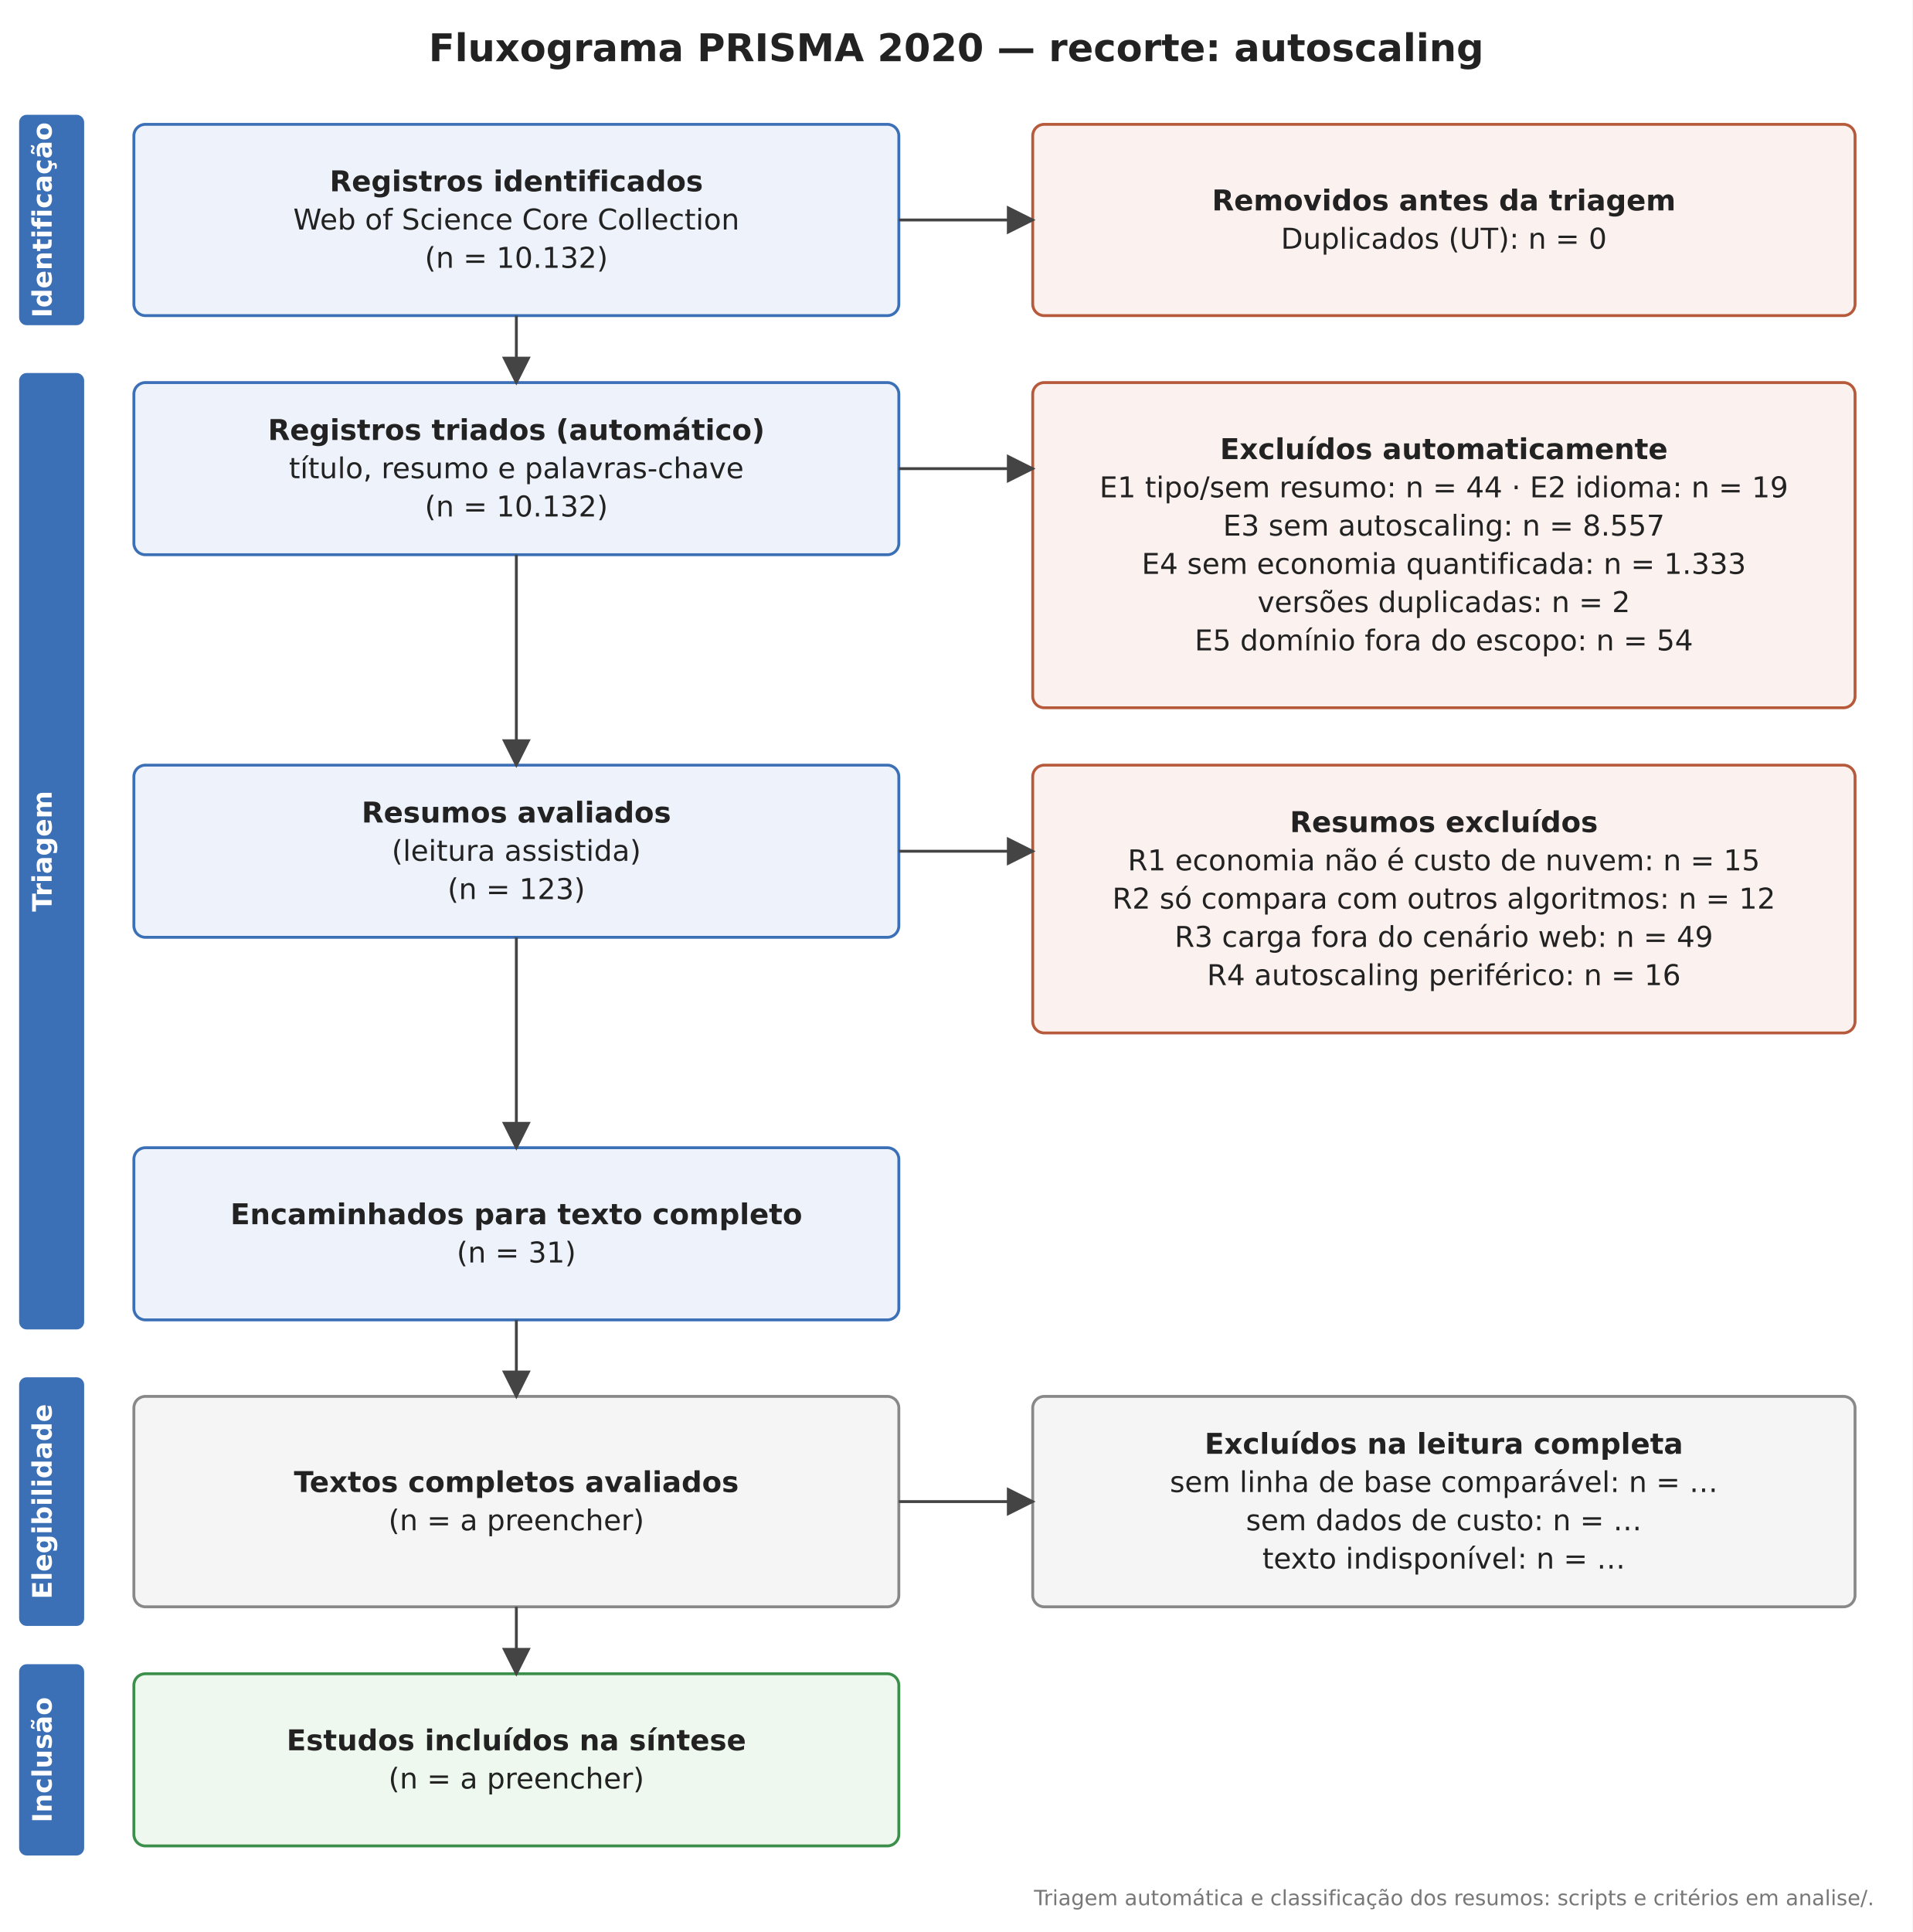
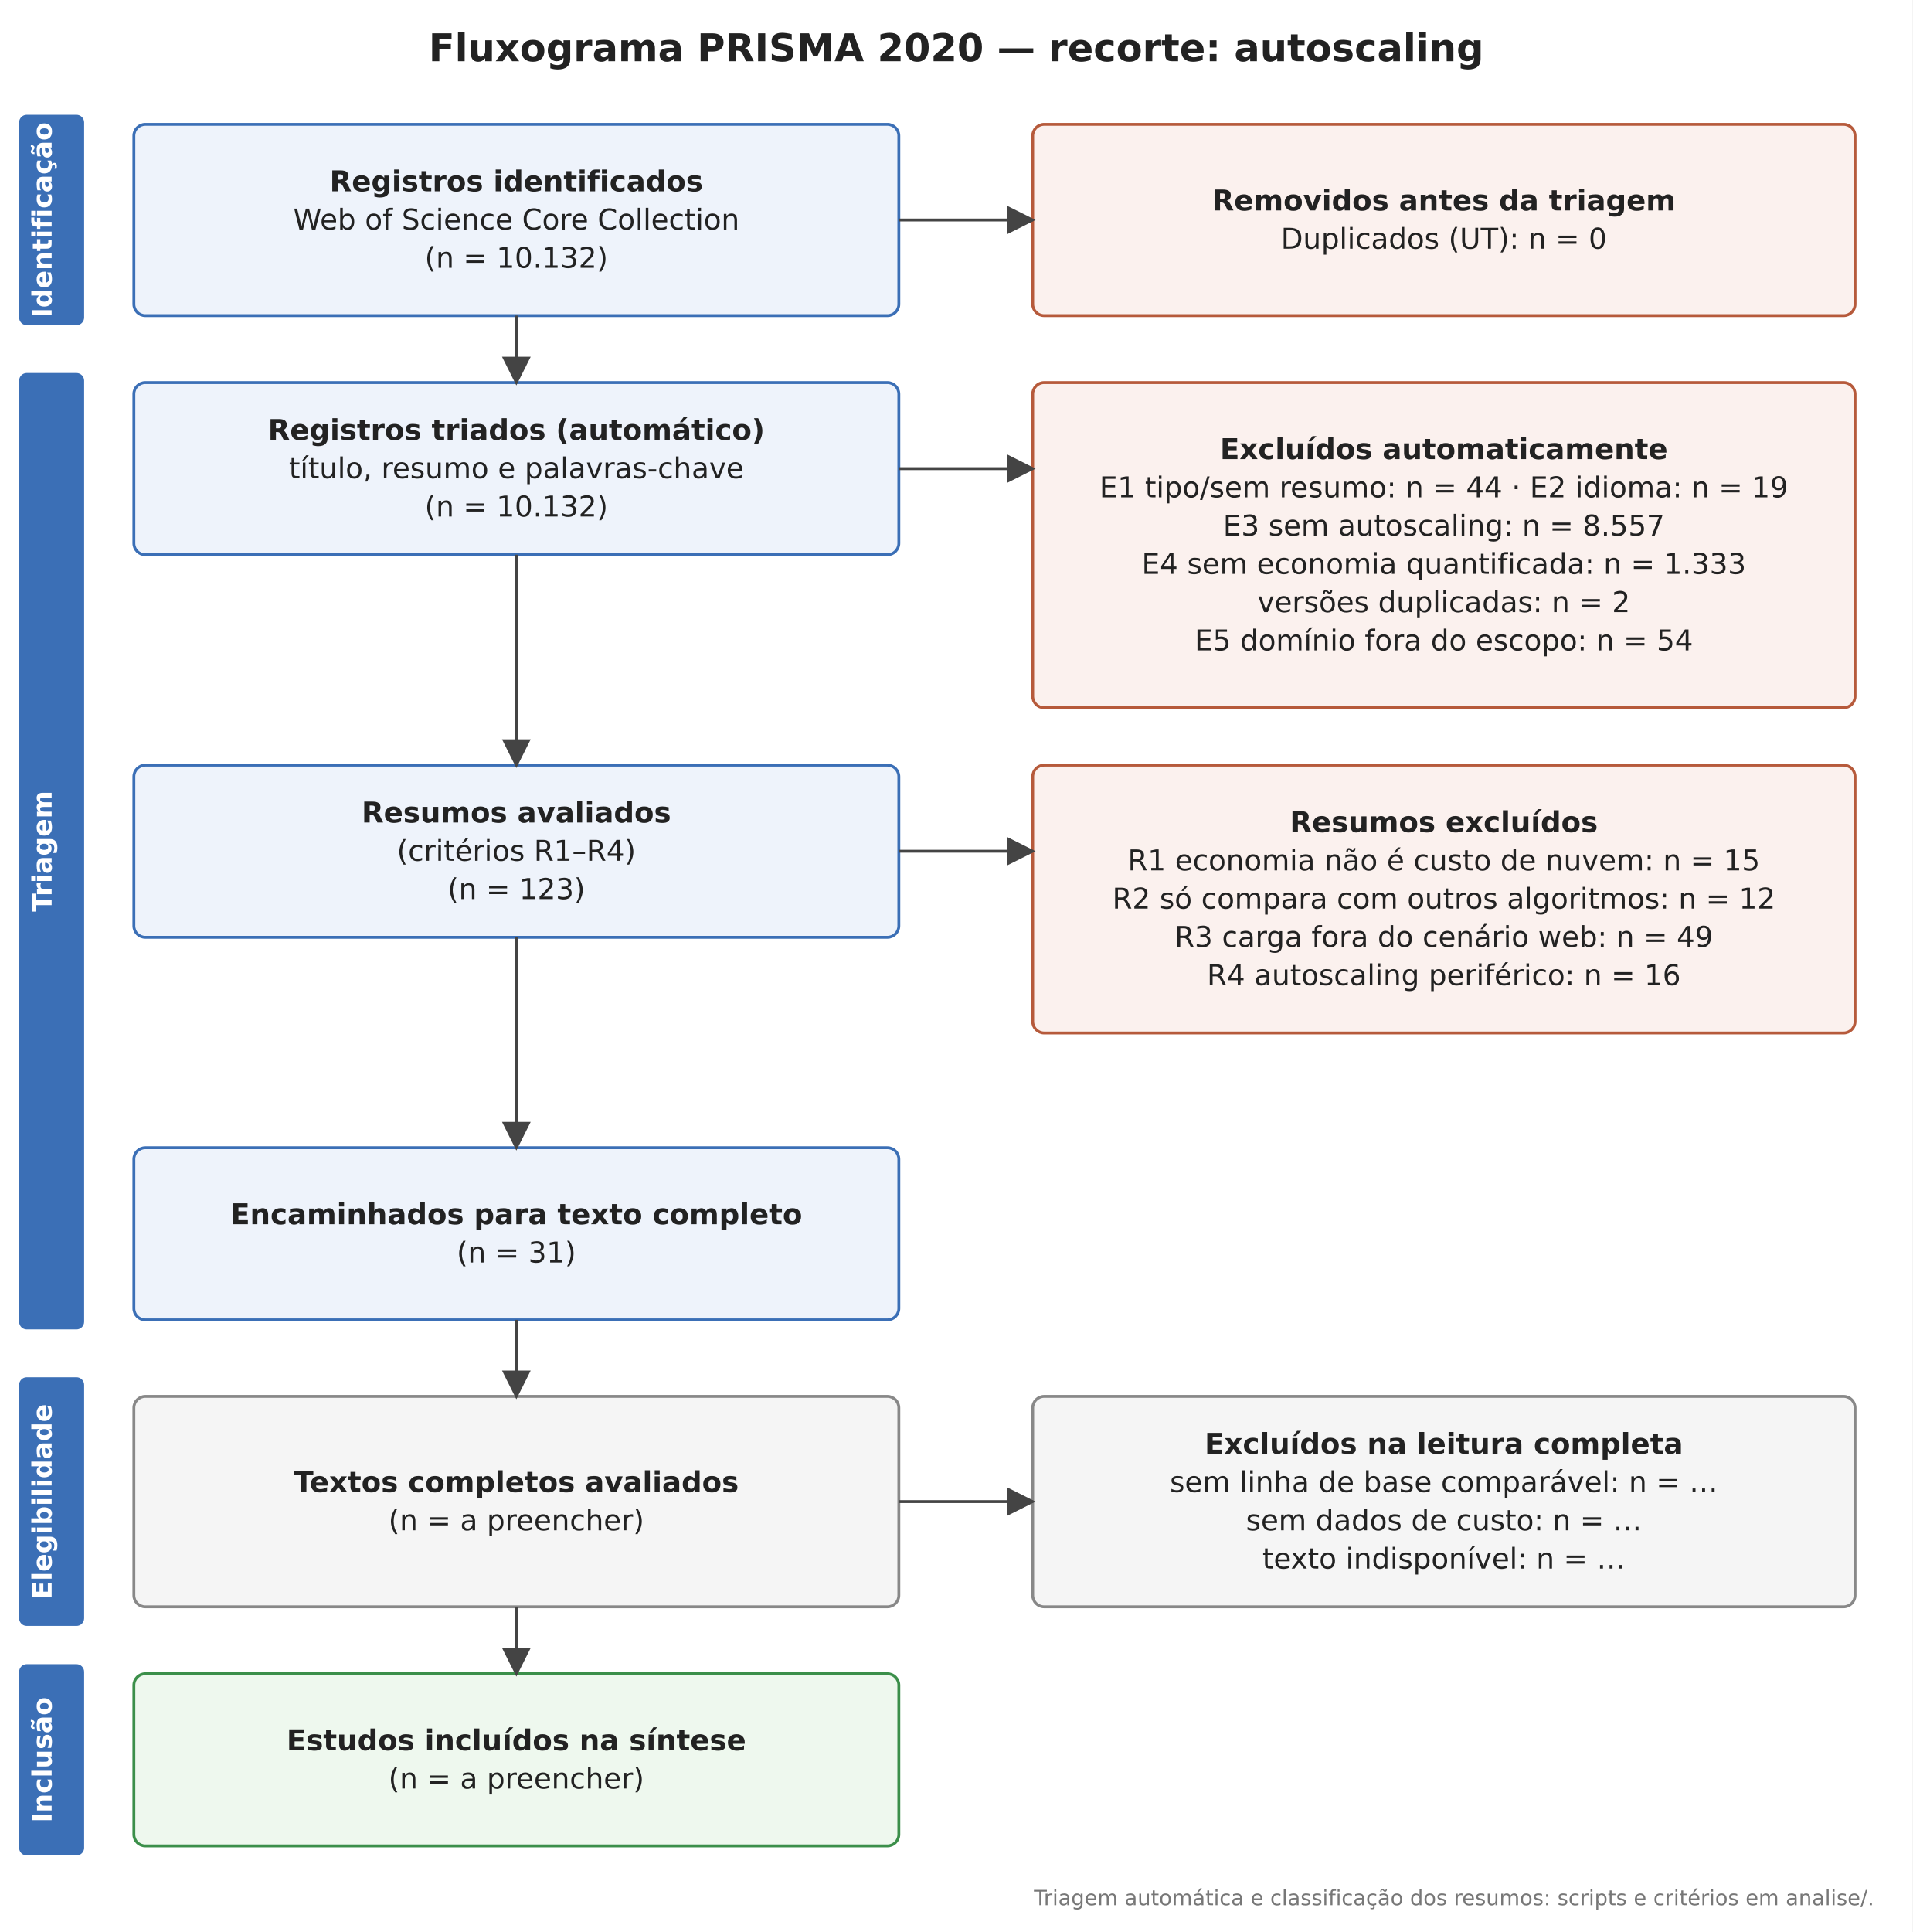
<svg xmlns="http://www.w3.org/2000/svg" width="1000" height="1010" viewBox="0 0 1000 1010" font-family="DejaVu Sans, Arial, sans-serif">
  <rect width="1000" height="1010" fill="#ffffff" />
  <defs>
    <marker id="a" markerWidth="10" markerHeight="10" refX="9" refY="5" orient="auto">
      <path d="M0,0 L10,5 L0,10 z" fill="#444" />
    </marker>
  </defs>
  <text x="500.0" y="32" font-size="20" font-weight="bold" text-anchor="middle" fill="#222">Fluxograma PRISMA 2020 — recorte: autoscaling</text>
  <rect x="10" y="60" width="34" height="110" rx="4" fill="#3b6fb6" />
  <text x="27" y="115.0" font-size="14" fill="#fff" font-weight="bold" text-anchor="middle" transform="rotate(-90 27 115.0)">Identificação</text>
  <rect x="70" y="65" width="400" height="100" rx="6" fill="#eef3fb" stroke="#3b6fb6" stroke-width="1.5" />
  <text x="270.0" y="100.0" font-size="15" text-anchor="middle" font-weight="bold" fill="#222">Registros identificados</text>
  <text x="270.0" y="120.0" font-size="15" text-anchor="middle" font-weight="normal" fill="#222">Web of Science Core Collection</text>
  <text x="270.0" y="140.0" font-size="15" text-anchor="middle" font-weight="normal" fill="#222">(n = 10.132)</text>
  <rect x="540" y="65" width="430" height="100" rx="6" fill="#fbf1ee" stroke="#b65a3b" stroke-width="1.5" />
  <text x="755.0" y="110.0" font-size="15" text-anchor="middle" font-weight="bold" fill="#222">Removidos antes da triagem</text>
  <text x="755.0" y="130.0" font-size="15" text-anchor="middle" font-weight="normal" fill="#222">Duplicados (UT): n = 0</text>
  <line x1="470" y1="115" x2="540" y2="115" stroke="#444" stroke-width="1.5" marker-end="url(#a)" />
  <rect x="10" y="195" width="34" height="500" rx="4" fill="#3b6fb6" />
  <text x="27" y="445.0" font-size="14" fill="#fff" font-weight="bold" text-anchor="middle" transform="rotate(-90 27 445.0)">Triagem</text>
  <rect x="70" y="200" width="400" height="90" rx="6" fill="#eef3fb" stroke="#3b6fb6" stroke-width="1.5" />
  <text x="270.0" y="230.0" font-size="15" text-anchor="middle" font-weight="bold" fill="#222">Registros triados (automático)</text>
  <text x="270.0" y="250.0" font-size="15" text-anchor="middle" font-weight="normal" fill="#222">título, resumo e palavras-chave</text>
  <text x="270.0" y="270.0" font-size="15" text-anchor="middle" font-weight="normal" fill="#222">(n = 10.132)</text>
  <line x1="270.0" y1="165" x2="270.0" y2="200" stroke="#444" stroke-width="1.5" marker-end="url(#a)" />
  <rect x="540" y="200" width="430" height="170" rx="6" fill="#fbf1ee" stroke="#b65a3b" stroke-width="1.5" />
  <text x="755.0" y="240.0" font-size="15" text-anchor="middle" font-weight="bold" fill="#222">Excluídos automaticamente</text>
  <text x="755.0" y="260.0" font-size="15" text-anchor="middle" font-weight="normal" fill="#222">E1 tipo/sem resumo: n = 44  ·  E2 idioma: n = 19</text>
  <text x="755.0" y="280.0" font-size="15" text-anchor="middle" font-weight="normal" fill="#222">E3 sem autoscaling: n = 8.557</text>
  <text x="755.0" y="300.0" font-size="15" text-anchor="middle" font-weight="normal" fill="#222">E4 sem economia quantificada: n = 1.333</text>
  <text x="755.0" y="320.0" font-size="15" text-anchor="middle" font-weight="normal" fill="#222">versões duplicadas: n = 2</text>
  <text x="755.0" y="340.0" font-size="15" text-anchor="middle" font-weight="normal" fill="#222">E5 domínio fora do escopo: n = 54</text>
  <line x1="470" y1="245" x2="540" y2="245" stroke="#444" stroke-width="1.5" marker-end="url(#a)" />
  <rect x="70" y="400" width="400" height="90" rx="6" fill="#eef3fb" stroke="#3b6fb6" stroke-width="1.5" />
  <text x="270.0" y="430.0" font-size="15" text-anchor="middle" font-weight="bold" fill="#222">Resumos avaliados</text>
-   <text x="270.0" y="450.0" font-size="15" text-anchor="middle" font-weight="normal" fill="#222">(leitura assistida)</text>
+   <text x="270.0" y="450.0" font-size="15" text-anchor="middle" font-weight="normal" fill="#222">(critérios R1–R4)</text>
  <text x="270.0" y="470.0" font-size="15" text-anchor="middle" font-weight="normal" fill="#222">(n = 123)</text>
  <line x1="270.0" y1="290" x2="270.0" y2="400" stroke="#444" stroke-width="1.5" marker-end="url(#a)" />
  <rect x="540" y="400" width="430" height="140" rx="6" fill="#fbf1ee" stroke="#b65a3b" stroke-width="1.5" />
  <text x="755.0" y="435.0" font-size="15" text-anchor="middle" font-weight="bold" fill="#222">Resumos excluídos</text>
  <text x="755.0" y="455.0" font-size="15" text-anchor="middle" font-weight="normal" fill="#222">R1 economia não é custo de nuvem: n = 15</text>
  <text x="755.0" y="475.0" font-size="15" text-anchor="middle" font-weight="normal" fill="#222">R2 só compara com outros algoritmos: n = 12</text>
  <text x="755.0" y="495.0" font-size="15" text-anchor="middle" font-weight="normal" fill="#222">R3 carga fora do cenário web: n = 49</text>
  <text x="755.0" y="515.0" font-size="15" text-anchor="middle" font-weight="normal" fill="#222">R4 autoscaling periférico: n = 16</text>
  <line x1="470" y1="445" x2="540" y2="445" stroke="#444" stroke-width="1.5" marker-end="url(#a)" />
  <rect x="70" y="600" width="400" height="90" rx="6" fill="#eef3fb" stroke="#3b6fb6" stroke-width="1.5" />
  <text x="270.0" y="640.0" font-size="15" text-anchor="middle" font-weight="bold" fill="#222">Encaminhados para texto completo</text>
  <text x="270.0" y="660.0" font-size="15" text-anchor="middle" font-weight="normal" fill="#222">(n = 31)</text>
  <line x1="270.0" y1="490" x2="270.0" y2="600" stroke="#444" stroke-width="1.5" marker-end="url(#a)" />
  <rect x="10" y="720" width="34" height="130" rx="4" fill="#3b6fb6" />
  <text x="27" y="785.0" font-size="14" fill="#fff" font-weight="bold" text-anchor="middle" transform="rotate(-90 27 785.0)">Elegibilidade</text>
  <rect x="70" y="730" width="400" height="110" rx="6" fill="#f5f5f5" stroke="#888" stroke-width="1.5" />
  <text x="270.0" y="780.0" font-size="15" text-anchor="middle" font-weight="bold" fill="#222">Textos completos avaliados</text>
  <text x="270.0" y="800.0" font-size="15" text-anchor="middle" font-weight="normal" fill="#222">(n = a preencher)</text>
  <line x1="270.0" y1="690" x2="270.0" y2="730" stroke="#444" stroke-width="1.5" marker-end="url(#a)" />
  <rect x="540" y="730" width="430" height="110" rx="6" fill="#f5f5f5" stroke="#888" stroke-width="1.5" />
  <text x="755.0" y="760.0" font-size="15" text-anchor="middle" font-weight="bold" fill="#222">Excluídos na leitura completa</text>
  <text x="755.0" y="780.0" font-size="15" text-anchor="middle" font-weight="normal" fill="#222">sem linha de base comparável: n = …</text>
  <text x="755.0" y="800.0" font-size="15" text-anchor="middle" font-weight="normal" fill="#222">sem dados de custo: n = …</text>
  <text x="755.0" y="820.0" font-size="15" text-anchor="middle" font-weight="normal" fill="#222">texto indisponível: n = …</text>
  <line x1="470" y1="785" x2="540" y2="785" stroke="#444" stroke-width="1.5" marker-end="url(#a)" />
  <rect x="10" y="870" width="34" height="100" rx="4" fill="#3b6fb6" />
  <text x="27" y="920.0" font-size="14" fill="#fff" font-weight="bold" text-anchor="middle" transform="rotate(-90 27 920.0)">Inclusão</text>
  <rect x="70" y="875" width="400" height="90" rx="6" fill="#eef8ee" stroke="#3b8f4a" stroke-width="1.5" />
  <text x="270.0" y="915.0" font-size="15" text-anchor="middle" font-weight="bold" fill="#222">Estudos incluídos na síntese</text>
  <text x="270.0" y="935.0" font-size="15" text-anchor="middle" font-weight="normal" fill="#222">(n = a preencher)</text>
  <line x1="270.0" y1="840" x2="270.0" y2="875" stroke="#444" stroke-width="1.5" marker-end="url(#a)" />
  <text x="980" y="996" font-size="11" text-anchor="end" fill="#777">Triagem automática e classificação dos resumos: scripts e critérios em analise/.</text>
</svg>
